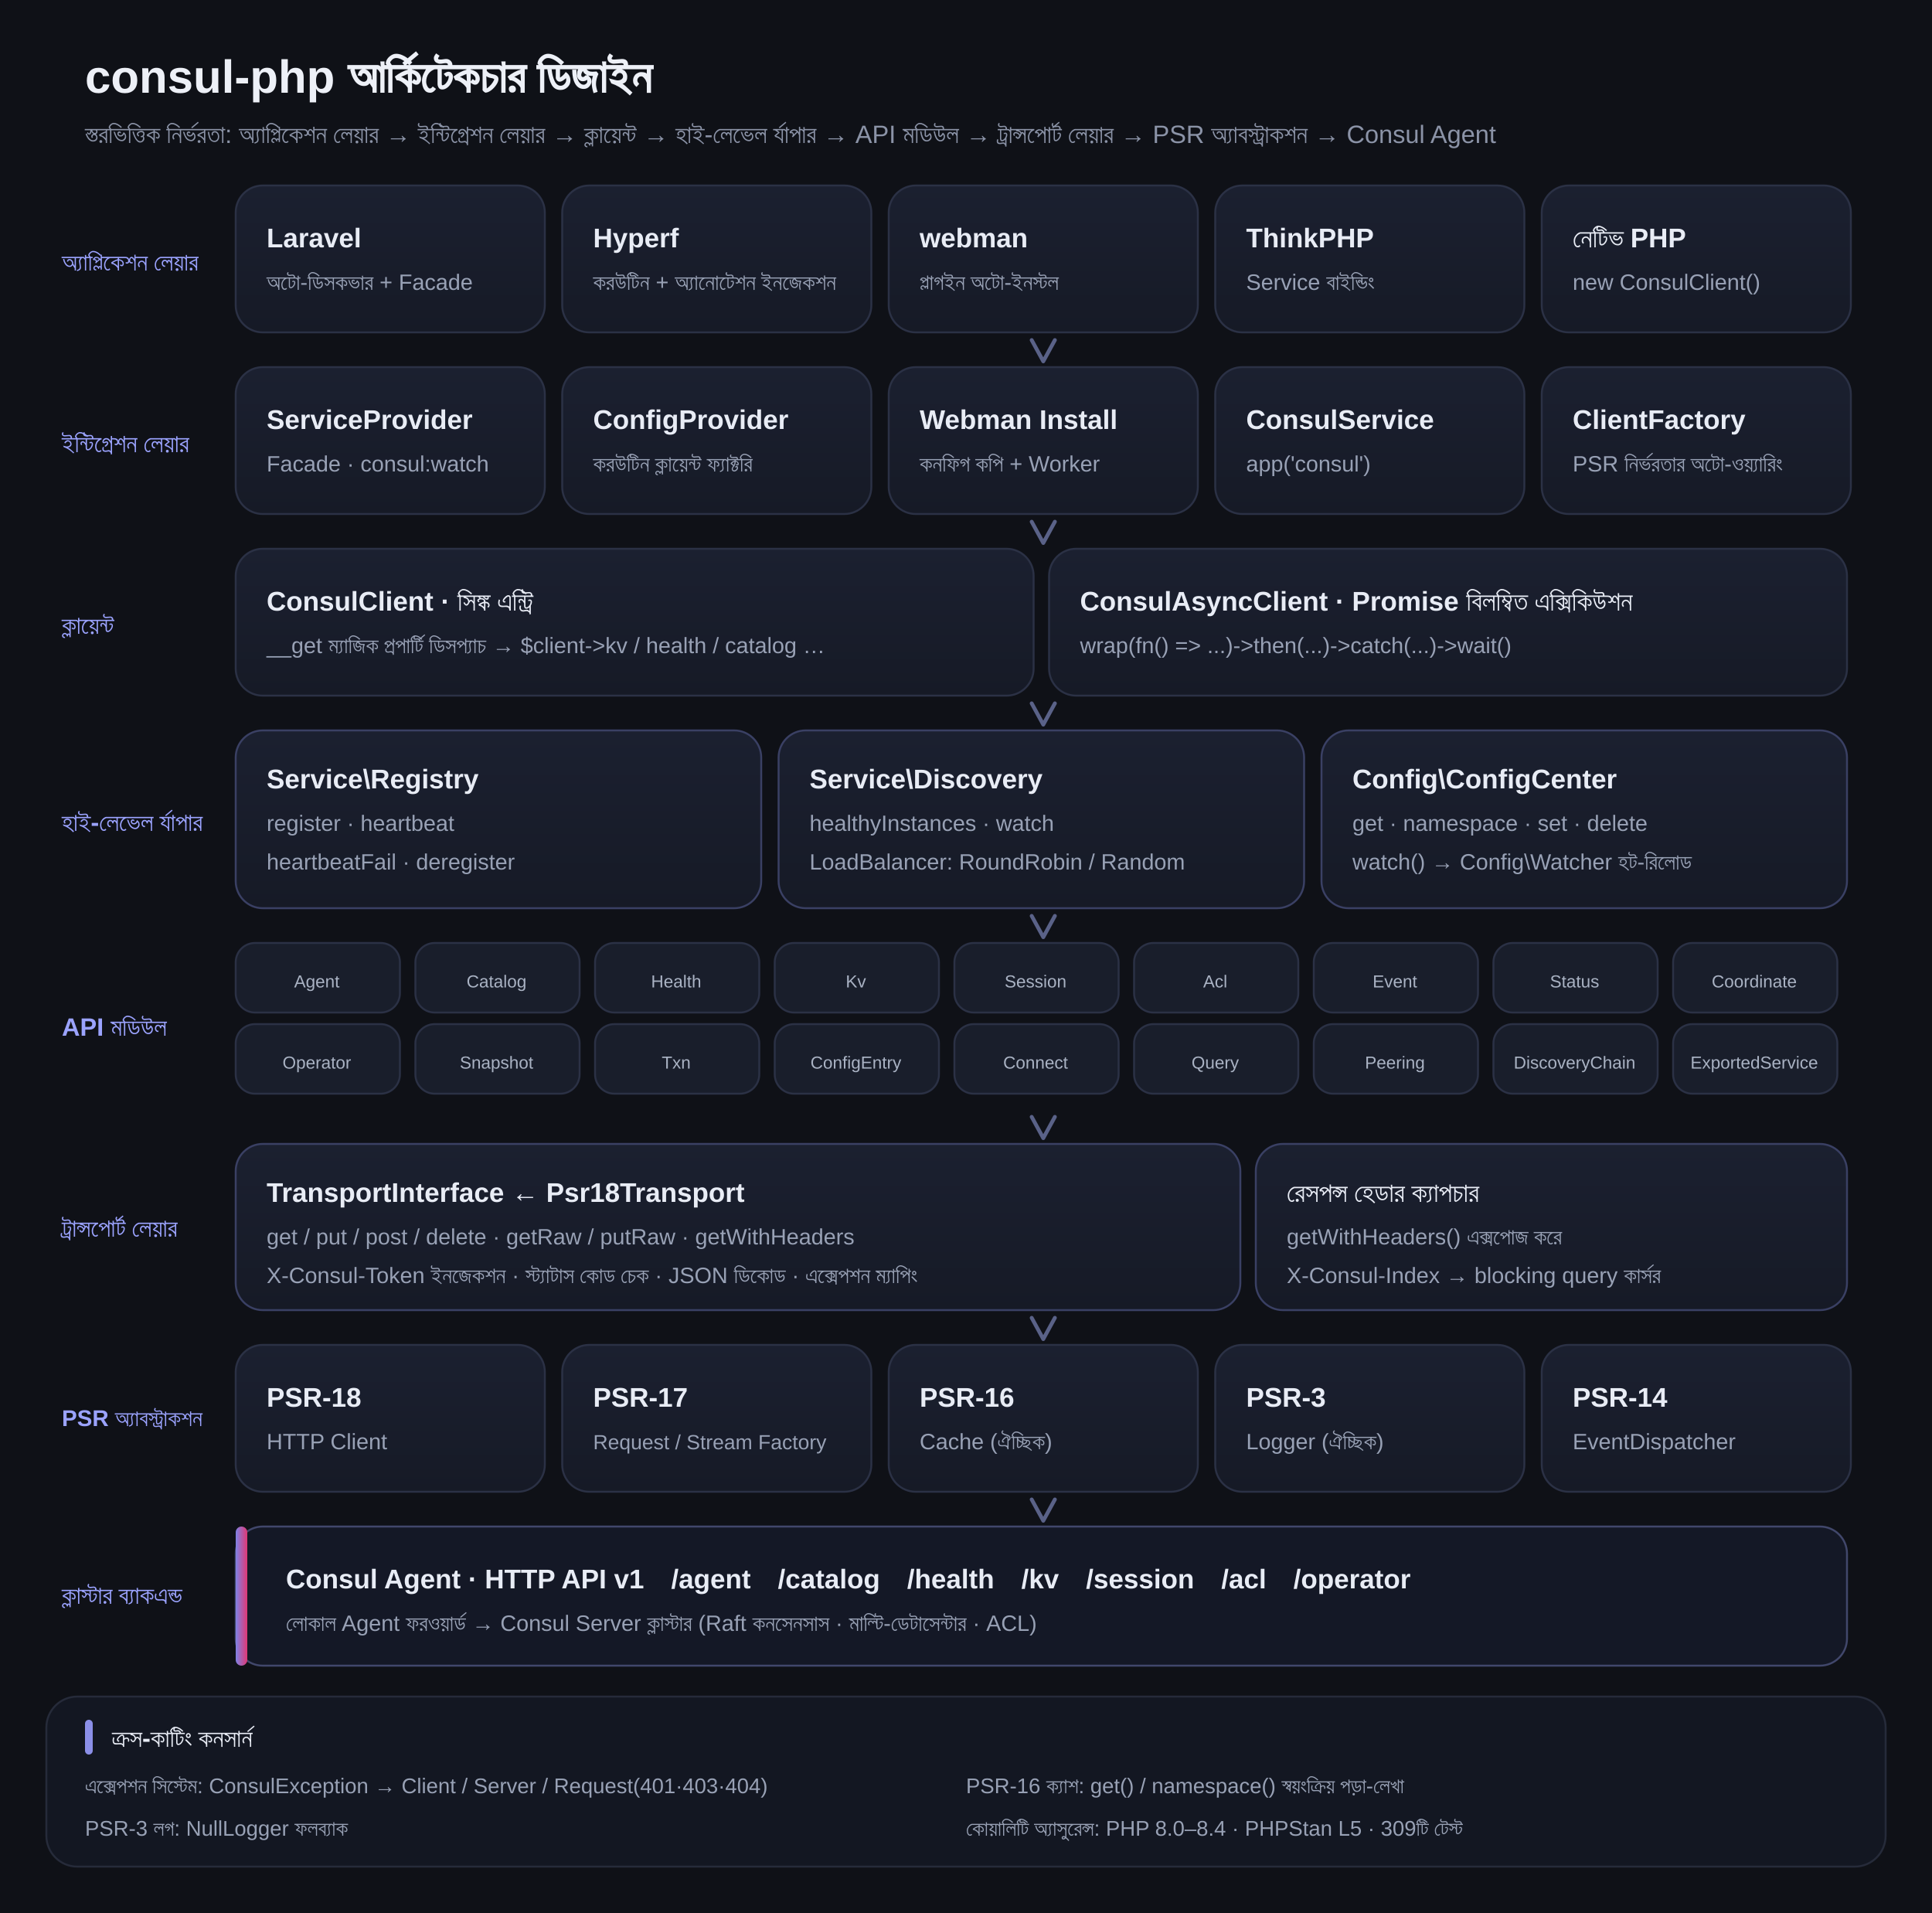
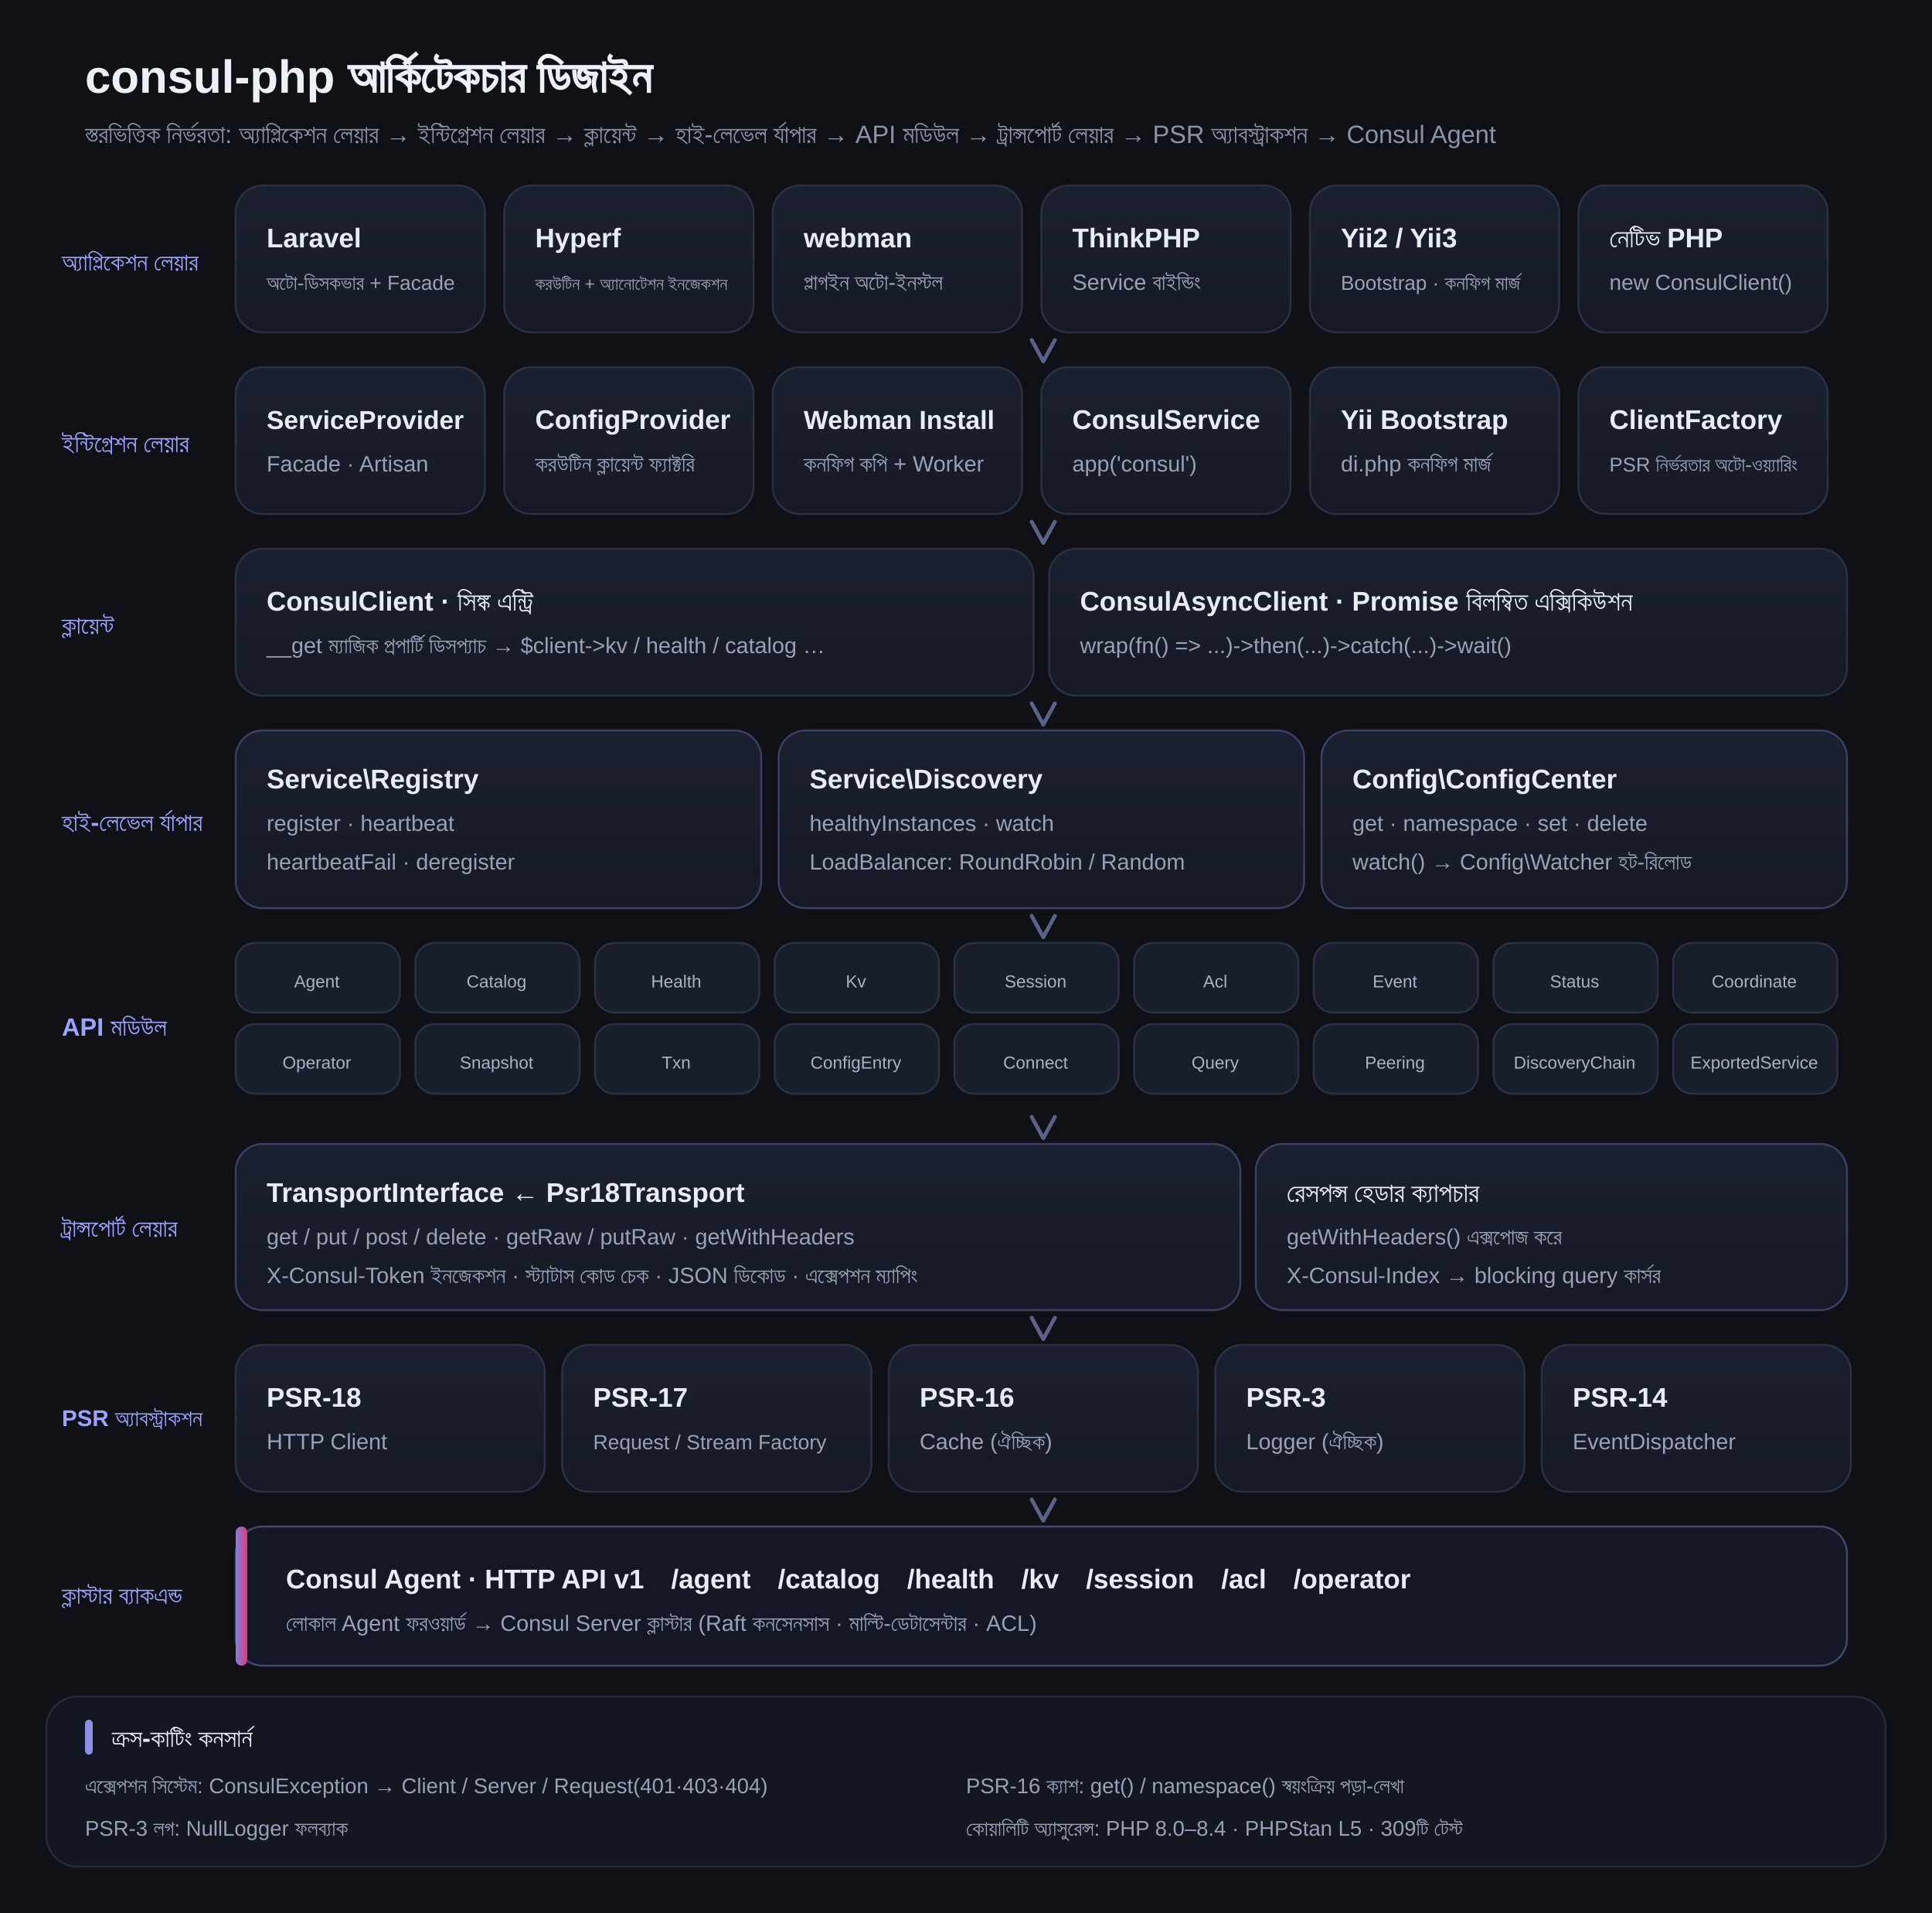
<svg xmlns="http://www.w3.org/2000/svg" width="1000" height="990" viewBox="0 0 1000 990" role="img" aria-label="consul-php আর্কিটেকচার ডিজাইন চিত্র">
  <style>
    .t { font-family: -apple-system, BlinkMacSystemFont, "Segoe UI", "Helvetica Neue", Arial, "DejaVu Sans", "Noto Sans SC", "PingFang SC", "Microsoft YaHei", sans-serif; }
    .h1 { font-size: 24px; font-weight: 700; fill: #EDF0F7; }
    .sub { font-size: 13px; fill: #8B93A7; }
    .gutter { font-size: 13px; font-weight: 600; fill: #9BA3FF; }
    .ct { font-size: 14px; font-weight: 600; fill: #E8ECF5; }
    .cs { font-size: 11.5px; fill: #98A1B5; }
    .mini { font-size: 10.5px; fill: #A9B2C3; }
    .mini-mod { font-size: 9px; fill: #A9B2C3; }
    .band { font-size: 13px; font-weight: 600; fill: #E8ECF5; }
    .bands { font-size: 11px; fill: #98A1B5; }
  </style>
  <defs>
    <linearGradient id="card" x1="0" y1="0" x2="0" y2="1">
      <stop offset="0" stop-color="#1B2030" />
      <stop offset="1" stop-color="#161A26" />
    </linearGradient>
    <linearGradient id="accent" x1="0" y1="0" x2="1" y2="0">
      <stop offset="0" stop-color="#7E83E6" />
      <stop offset="1" stop-color="#E03875" />
    </linearGradient>
  </defs>
  <rect width="1000" height="990" fill="#0F1117" />
  <g class="t">
    <text class="h1" x="44" y="48">consul-php আর্কিটেকচার ডিজাইন</text>
    <text class="sub" x="44" y="74">স্তরভিত্তিক নির্ভরতা: অ্যাপ্লিকেশন লেয়ার → ইন্টিগ্রেশন লেয়ার → ক্লায়েন্ট → হাই-লেভেল র্যাপার → API মডিউল → ট্রান্সপোর্ট লেয়ার → PSR অ্যাবস্ট্রাকশন → Consul Agent</text>
    <text class="gutter" x="32" y="140" style="font-size:12.7px">অ্যাপ্লিকেশন লেয়ার</text>
-     <rect x="122" y="96" width="160" height="76" rx="14" fill="url(#card)" stroke="#2B3145" />
+     <rect x="122" y="96" width="129" height="76" rx="14" fill="url(#card)" stroke="#2B3145" />
    <text class="ct" x="138" y="128">Laravel</text>
-     <text class="cs" x="138" y="150">অটো-ডিসকভার + Facade</text>
-     <rect x="291" y="96" width="160" height="76" rx="14" fill="url(#card)" stroke="#2B3145" />
-     <text class="ct" x="307" y="128">Hyperf</text>
-     <text class="cs" x="307" y="150">করউটিন + অ্যানোটেশন ইনজেকশন</text>
-     <rect x="460" y="96" width="160" height="76" rx="14" fill="url(#card)" stroke="#2B3145" />
-     <text class="ct" x="476" y="128">webman</text>
-     <text class="cs" x="476" y="150">প্লাগইন অটো-ইনস্টল</text>
-     <rect x="629" y="96" width="160" height="76" rx="14" fill="url(#card)" stroke="#2B3145" />
-     <text class="ct" x="645" y="128">ThinkPHP</text>
-     <text class="cs" x="645" y="150">Service বাইন্ডিং</text>
-     <rect x="798" y="96" width="160" height="76" rx="14" fill="url(#card)" stroke="#2B3145" />
-     <text class="ct" x="814" y="128">নেটিভ PHP</text>
-     <text class="cs" x="814" y="150">new ConsulClient()</text>
+     <text class="cs" x="138" y="150" style="font-size:10.5px">অটো-ডিসকভার + Facade</text>
+     <rect x="261" y="96" width="129" height="76" rx="14" fill="url(#card)" stroke="#2B3145" />
+     <text class="ct" x="277" y="128">Hyperf</text>
+     <text class="cs" x="277" y="150" style="font-size:9.1px">করউটিন + অ্যানোটেশন ইনজেকশন</text>
+     <rect x="400" y="96" width="129" height="76" rx="14" fill="url(#card)" stroke="#2B3145" />
+     <text class="ct" x="416" y="128">webman</text>
+     <text class="cs" x="416" y="150">প্লাগইন অটো-ইনস্টল</text>
+     <rect x="539" y="96" width="129" height="76" rx="14" fill="url(#card)" stroke="#2B3145" />
+     <text class="ct" x="555" y="128">ThinkPHP</text>
+     <text class="cs" x="555" y="150">Service বাইন্ডিং</text>
+     <rect x="678" y="96" width="129" height="76" rx="14" fill="url(#card)" stroke="#2B3145" />
+     <text class="ct" x="694" y="128">Yii2 / Yii3</text>
+     <text class="cs" x="694" y="150" style="font-size:10.4px">Bootstrap · কনফিগ মার্জ</text>
+     <rect x="817" y="96" width="129" height="76" rx="14" fill="url(#card)" stroke="#2B3145" />
+     <text class="ct" x="833" y="128">নেটিভ PHP</text>
+     <text class="cs" x="833" y="150" style="font-size:11.2px">new ConsulClient()</text>
    <path d="M534 176 L540 187 L546 176" fill="none" stroke="#5A6288" stroke-width="2" stroke-linecap="round" stroke-linejoin="round" />
    <text class="gutter" x="32" y="234">ইন্টিগ্রেশন লেয়ার</text>
-     <rect x="122" y="190" width="160" height="76" rx="14" fill="url(#card)" stroke="#2B3145" />
-     <text class="ct" x="138" y="222">ServiceProvider</text>
-     <text class="cs" x="138" y="244">Facade · consul:watch</text>
-     <rect x="291" y="190" width="160" height="76" rx="14" fill="url(#card)" stroke="#2B3145" />
-     <text class="ct" x="307" y="222">ConfigProvider</text>
-     <text class="cs" x="307" y="244">করউটিন ক্লায়েন্ট ফ্যাক্টরি</text>
-     <rect x="460" y="190" width="160" height="76" rx="14" fill="url(#card)" stroke="#2B3145" />
-     <text class="ct" x="476" y="222">Webman Install</text>
-     <text class="cs" x="476" y="244">কনফিগ কপি + Worker</text>
-     <rect x="629" y="190" width="160" height="76" rx="14" fill="url(#card)" stroke="#2B3145" />
-     <text class="ct" x="645" y="222">ConsulService</text>
-     <text class="cs" x="645" y="244">app('consul')</text>
-     <rect x="798" y="190" width="160" height="76" rx="14" fill="url(#card)" stroke="#2B3145" />
-     <text class="ct" x="814" y="222">ClientFactory</text>
-     <text class="cs" x="814" y="244">PSR নির্ভরতার অটো-ওয়্যারিং</text>
+     <rect x="122" y="190" width="129" height="76" rx="14" fill="url(#card)" stroke="#2B3145" />
+     <text class="ct" x="138" y="222" style="font-size:13.4px">ServiceProvider</text>
+     <text class="cs" x="138" y="244">Facade · Artisan</text>
+     <rect x="261" y="190" width="129" height="76" rx="14" fill="url(#card)" stroke="#2B3145" />
+     <text class="ct" x="277" y="222">ConfigProvider</text>
+     <text class="cs" x="277" y="244">করউটিন ক্লায়েন্ট ফ্যাক্টরি</text>
+     <rect x="400" y="190" width="129" height="76" rx="14" fill="url(#card)" stroke="#2B3145" />
+     <text class="ct" x="416" y="222" style="font-size:13.5px">Webman Install</text>
+     <text class="cs" x="416" y="244">কনফিগ কপি + Worker</text>
+     <rect x="539" y="190" width="129" height="76" rx="14" fill="url(#card)" stroke="#2B3145" />
+     <text class="ct" x="555" y="222">ConsulService</text>
+     <text class="cs" x="555" y="244">app('consul')</text>
+     <rect x="678" y="190" width="129" height="76" rx="14" fill="url(#card)" stroke="#2B3145" />
+     <text class="ct" x="694" y="222">Yii Bootstrap</text>
+     <text class="cs" x="694" y="244">di.php কনফিগ মার্জ</text>
+     <rect x="817" y="190" width="129" height="76" rx="14" fill="url(#card)" stroke="#2B3145" />
+     <text class="ct" x="833" y="222">ClientFactory</text>
+     <text class="cs" x="833" y="244" style="font-size:10.3px">PSR নির্ভরতার অটো-ওয়্যারিং</text>
    <path d="M534 270 L540 281 L546 270" fill="none" stroke="#5A6288" stroke-width="2" stroke-linecap="round" stroke-linejoin="round" />
    <text class="gutter" x="32" y="328">ক্লায়েন্ট</text>
    <rect x="122" y="284" width="413" height="76" rx="14" fill="url(#card)" stroke="#2B3145" />
    <text class="ct" x="138" y="316">ConsulClient · সিঙ্ক এন্ট্রি</text>
    <text class="cs" x="138" y="338">__get ম্যাজিক প্রপার্টি ডিসপ্যাচ → $client-&gt;kv / health / catalog …</text>
    <rect x="543" y="284" width="413" height="76" rx="14" fill="url(#card)" stroke="#2B3145" />
    <text class="ct" x="559" y="316">ConsulAsyncClient · Promise বিলম্বিত এক্সিকিউশন</text>
    <text class="cs" x="559" y="338">wrap(fn() =&gt; ...)-&gt;then(...)-&gt;catch(...)-&gt;wait()</text>
    <path d="M534 364 L540 375 L546 364" fill="none" stroke="#5A6288" stroke-width="2" stroke-linecap="round" stroke-linejoin="round" />
    <text class="gutter" x="32" y="430">হাই-লেভেল র্যাপার</text>
    <rect x="122" y="378" width="272" height="92" rx="14" fill="url(#card)" stroke="#3A4064" />
    <text class="ct" x="138" y="408">Service\Registry</text>
    <text class="cs" x="138" y="430">register · heartbeat</text>
    <text class="cs" x="138" y="450">heartbeatFail · deregister</text>
    <rect x="403" y="378" width="272" height="92" rx="14" fill="url(#card)" stroke="#3A4064" />
    <text class="ct" x="419" y="408">Service\Discovery</text>
    <text class="cs" x="419" y="430">healthyInstances · watch</text>
    <text class="cs" x="419" y="450">LoadBalancer: RoundRobin / Random</text>
    <rect x="684" y="378" width="272" height="92" rx="14" fill="url(#card)" stroke="#3A4064" />
    <text class="ct" x="700" y="408">Config\ConfigCenter</text>
    <text class="cs" x="700" y="430">get · namespace · set · delete</text>
    <text class="cs" x="700" y="450">watch() → Config\Watcher হট-রিলোড</text>
    <path d="M534 474 L540 485 L546 474" fill="none" stroke="#5A6288" stroke-width="2" stroke-linecap="round" stroke-linejoin="round" />
    <text class="gutter" x="32" y="536">API মডিউল</text>
    <rect x="122" y="488" width="85" height="36" rx="10" fill="#191E2B" stroke="#2B3145" />
    <text class="mini-mod" x="164" y="511" text-anchor="middle">Agent</text>
    <rect x="215" y="488" width="85" height="36" rx="10" fill="#191E2B" stroke="#2B3145" />
    <text class="mini-mod" x="257" y="511" text-anchor="middle">Catalog</text>
    <rect x="308" y="488" width="85" height="36" rx="10" fill="#191E2B" stroke="#2B3145" />
    <text class="mini-mod" x="350" y="511" text-anchor="middle">Health</text>
    <rect x="401" y="488" width="85" height="36" rx="10" fill="#191E2B" stroke="#2B3145" />
    <text class="mini-mod" x="443" y="511" text-anchor="middle">Kv</text>
    <rect x="494" y="488" width="85" height="36" rx="10" fill="#191E2B" stroke="#2B3145" />
    <text class="mini-mod" x="536" y="511" text-anchor="middle">Session</text>
    <rect x="587" y="488" width="85" height="36" rx="10" fill="#191E2B" stroke="#2B3145" />
    <text class="mini-mod" x="629" y="511" text-anchor="middle">Acl</text>
    <rect x="680" y="488" width="85" height="36" rx="10" fill="#191E2B" stroke="#2B3145" />
    <text class="mini-mod" x="722" y="511" text-anchor="middle">Event</text>
    <rect x="773" y="488" width="85" height="36" rx="10" fill="#191E2B" stroke="#2B3145" />
    <text class="mini-mod" x="815" y="511" text-anchor="middle">Status</text>
    <rect x="866" y="488" width="85" height="36" rx="10" fill="#191E2B" stroke="#2B3145" />
    <text class="mini-mod" x="908" y="511" text-anchor="middle">Coordinate</text>
    <rect x="122" y="530" width="85" height="36" rx="10" fill="#191E2B" stroke="#2B3145" />
    <text class="mini-mod" x="164" y="553" text-anchor="middle">Operator</text>
    <rect x="215" y="530" width="85" height="36" rx="10" fill="#191E2B" stroke="#2B3145" />
    <text class="mini-mod" x="257" y="553" text-anchor="middle">Snapshot</text>
    <rect x="308" y="530" width="85" height="36" rx="10" fill="#191E2B" stroke="#2B3145" />
    <text class="mini-mod" x="350" y="553" text-anchor="middle">Txn</text>
    <rect x="401" y="530" width="85" height="36" rx="10" fill="#191E2B" stroke="#2B3145" />
    <text class="mini-mod" x="443" y="553" text-anchor="middle">ConfigEntry</text>
    <rect x="494" y="530" width="85" height="36" rx="10" fill="#191E2B" stroke="#2B3145" />
    <text class="mini-mod" x="536" y="553" text-anchor="middle">Connect</text>
    <rect x="587" y="530" width="85" height="36" rx="10" fill="#191E2B" stroke="#2B3145" />
    <text class="mini-mod" x="629" y="553" text-anchor="middle">Query</text>
    <rect x="680" y="530" width="85" height="36" rx="10" fill="#191E2B" stroke="#2B3145" />
    <text class="mini-mod" x="722" y="553" text-anchor="middle">Peering</text>
    <rect x="773" y="530" width="85" height="36" rx="10" fill="#191E2B" stroke="#2B3145" />
    <text class="mini-mod" x="815" y="553" text-anchor="middle">DiscoveryChain</text>
    <rect x="866" y="530" width="85" height="36" rx="10" fill="#191E2B" stroke="#2B3145" />
    <text class="mini-mod" x="908" y="553" text-anchor="middle">ExportedService</text>
    <path d="M534 578 L540 589 L546 578" fill="none" stroke="#5A6288" stroke-width="2" stroke-linecap="round" stroke-linejoin="round" />
    <text class="gutter" x="32" y="640">ট্রান্সপোর্ট লেয়ার</text>
    <rect x="122" y="592" width="520" height="86" rx="14" fill="url(#card)" stroke="#3A4064" />
    <text class="ct" x="138" y="622">TransportInterface ← Psr18Transport</text>
    <text class="cs" x="138" y="644">get / put / post / delete · getRaw / putRaw · getWithHeaders</text>
    <text class="cs" x="138" y="664">X-Consul-Token ইনজেকশন · স্ট্যাটাস কোড চেক · JSON ডিকোড · এক্সেপশন ম্যাপিং</text>
    <rect x="650" y="592" width="306" height="86" rx="14" fill="url(#card)" stroke="#3A4064" />
    <text class="ct" x="666" y="622">রেসপন্স হেডার ক্যাপচার</text>
    <text class="cs" x="666" y="644">getWithHeaders() এক্সপোজ করে</text>
    <text class="cs" x="666" y="664">X-Consul-Index → blocking query কার্সর</text>
    <path d="M534 682 L540 693 L546 682" fill="none" stroke="#5A6288" stroke-width="2" stroke-linecap="round" stroke-linejoin="round" />
    <text class="gutter" x="32" y="738" style="font-size:11.8px">PSR অ্যাবস্ট্রাকশন</text>
    <rect x="122" y="696" width="160" height="76" rx="14" fill="url(#card)" stroke="#2B3145" />
    <text class="ct" x="138" y="728">PSR-18</text>
    <text class="cs" x="138" y="750">HTTP Client</text>
    <rect x="291" y="696" width="160" height="76" rx="14" fill="url(#card)" stroke="#2B3145" />
    <text class="ct" x="307" y="728">PSR-17</text>
    <text class="cs" x="307" y="750" style="font-size:10.6px">Request / Stream Factory</text>
    <rect x="460" y="696" width="160" height="76" rx="14" fill="url(#card)" stroke="#2B3145" />
    <text class="ct" x="476" y="728">PSR-16</text>
    <text class="cs" x="476" y="750">Cache (ঐচ্ছিক)</text>
    <rect x="629" y="696" width="160" height="76" rx="14" fill="url(#card)" stroke="#2B3145" />
    <text class="ct" x="645" y="728">PSR-3</text>
    <text class="cs" x="645" y="750">Logger (ঐচ্ছিক)</text>
    <rect x="798" y="696" width="160" height="76" rx="14" fill="url(#card)" stroke="#2B3145" />
    <text class="ct" x="814" y="728">PSR-14</text>
    <text class="cs" x="814" y="750">EventDispatcher</text>
    <path d="M534 776 L540 787 L546 776" fill="none" stroke="#5A6288" stroke-width="2" stroke-linecap="round" stroke-linejoin="round" />
    <text class="gutter" x="32" y="830">ক্লাস্টার ব্যাকএন্ড</text>
    <rect x="122" y="790" width="834" height="72" rx="14" fill="#141826" stroke="#41476B" />
    <rect x="122" y="790" width="6" height="72" rx="3" fill="url(#accent)" />
    <text class="ct" x="148" y="822">Consul Agent · HTTP API v1　/agent　/catalog　/health　/kv　/session　/acl　/operator</text>
    <text class="cs" x="148" y="844">লোকাল Agent ফরওয়ার্ড → Consul Server ক্লাস্টার (Raft কনসেনসাস · মাল্টি-ডেটাসেন্টার · ACL)</text>
    <rect x="24" y="878" width="952" height="88" rx="16" fill="#131722" stroke="#262B3A" />
    <rect x="44" y="890" width="4" height="18" rx="2" fill="#8B8FE8" />
    <text class="band" x="58" y="904">ক্রস-কাটিং কনসার্ন</text>
    <text class="bands" x="44" y="928">এক্সেপশন সিস্টেম: ConsulException → Client / Server / Request(401·403·404)</text>
    <text class="bands" x="500" y="928">PSR-16 ক্যাশ: get() / namespace() স্বয়ংক্রিয় পড়া-লেখা</text>
    <text class="bands" x="44" y="950">PSR-3 লগ: NullLogger ফলব্যাক</text>
    <text class="bands" x="500" y="950">কোয়ালিটি অ্যাসুরেন্স: PHP 8.0–8.4 · PHPStan L5 · 309টি টেস্ট</text>
  </g>
</svg>
